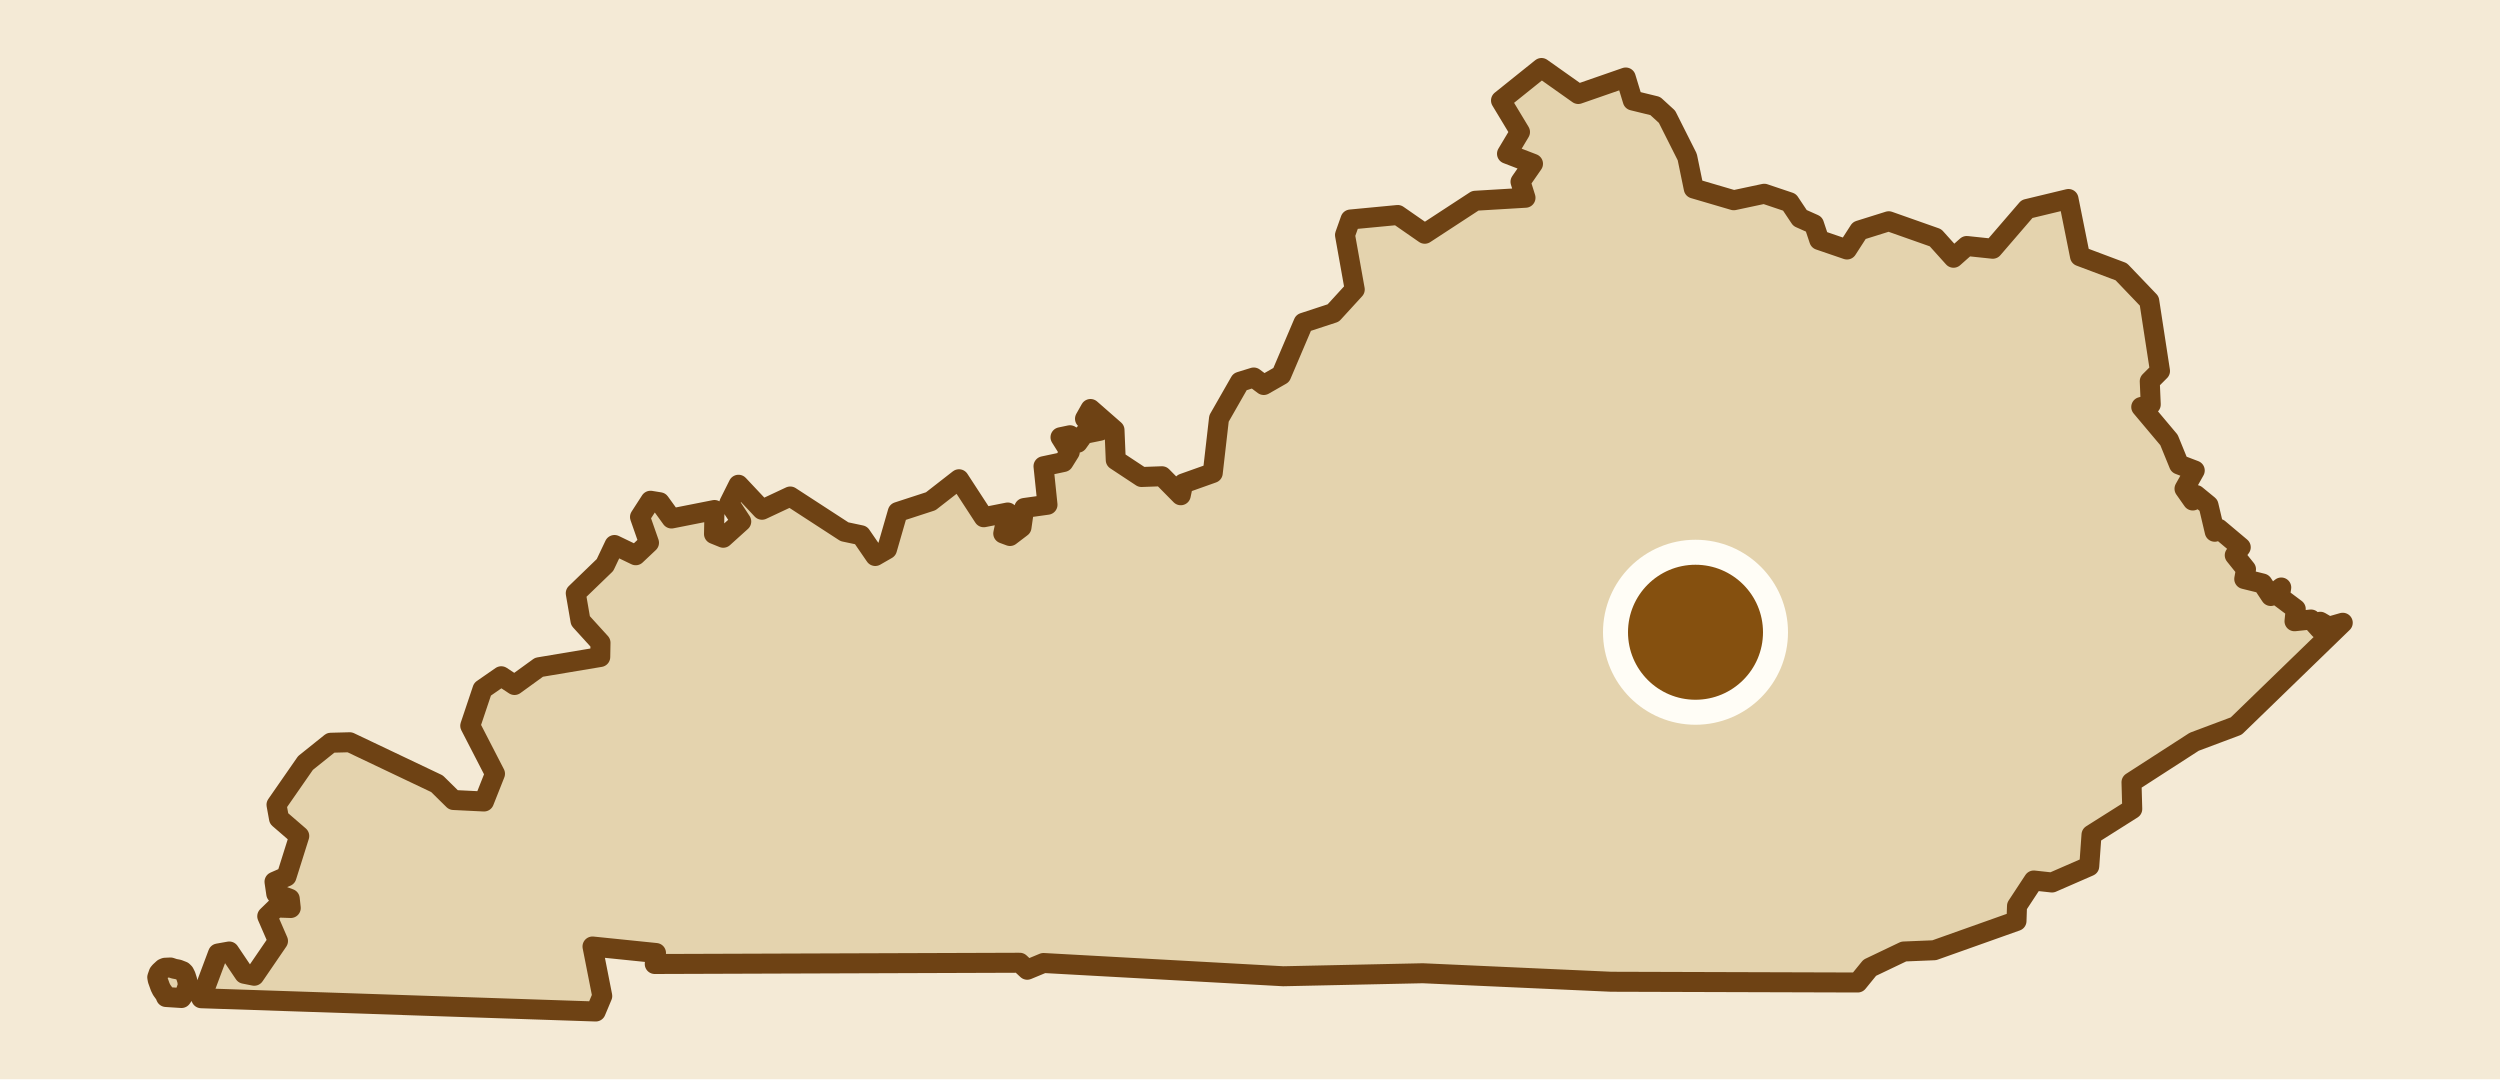
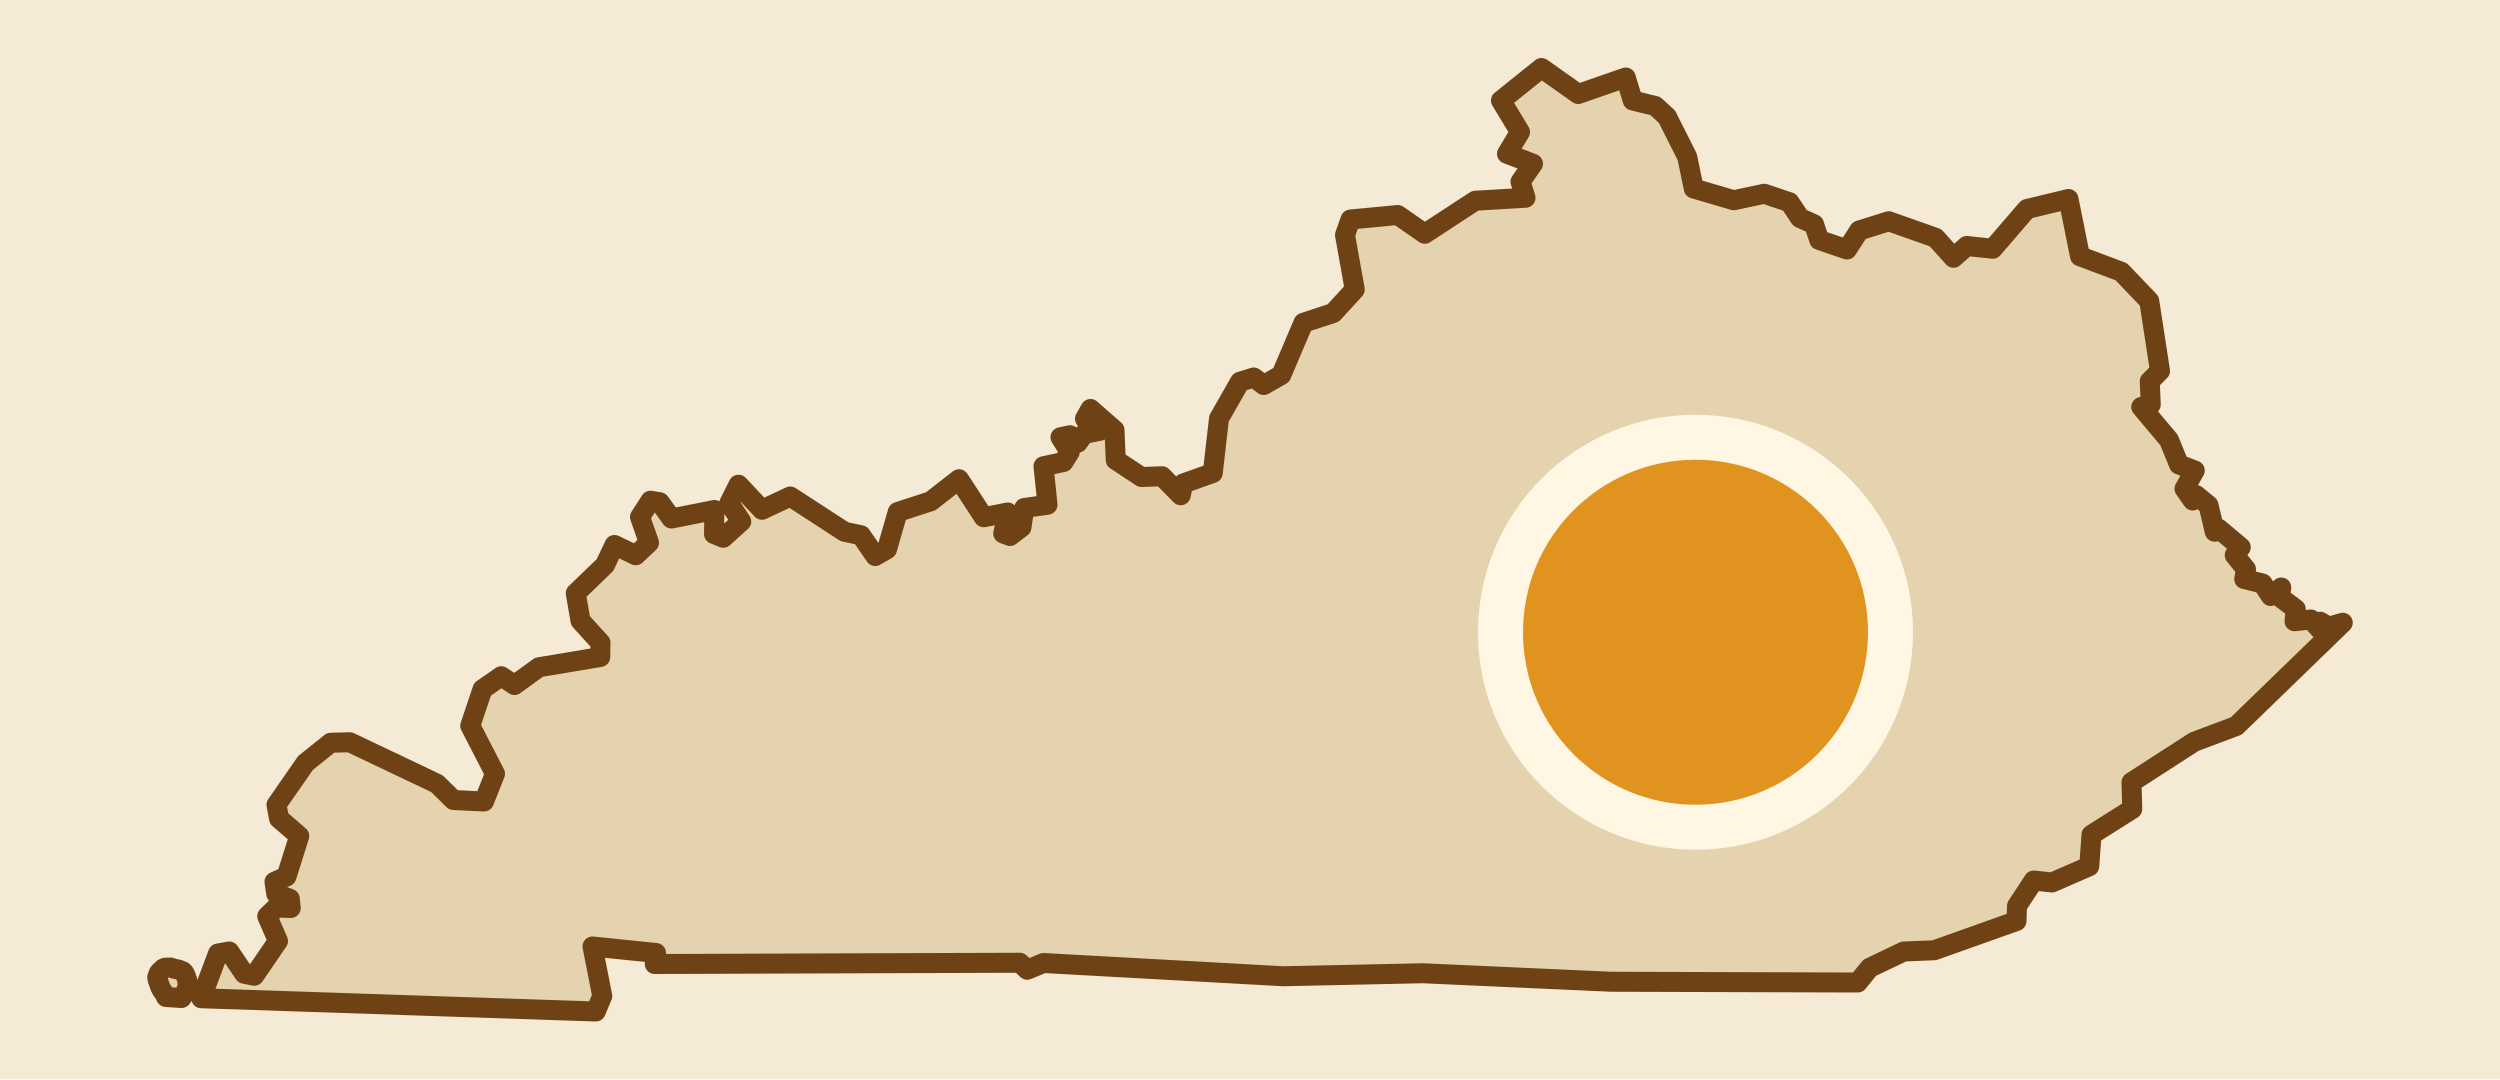
<svg xmlns="http://www.w3.org/2000/svg" viewBox="0 0 1000 431.7">
  <rect width="1000" height="431.7" fill="#f4ead6" />
  <path fill="#e4d3ae" stroke="#6e4214" stroke-width="8" stroke-linejoin="round" fill-rule="evenodd" d="M80.5 399.3L87.2 381.4L91.7 380.6L97.7 389.5L101.7 390.3L111.2 376.4L106.9 366.5L110.5 363.0L116.3 363.2L115.9 359.5L110.5 357.5L109.8 352.7L114.6 350.6L119.7 334.4L111.6 327.4L110.6 321.9L122.2 305.2L132.3 297.1L139.9 296.9L174.8 313.5L181.4 320.0L193.6 320.6L198.0 309.5L188.1 290.3L193.0 275.7L200.5 270.5L205.8 274.0L215.6 266.9L240.1 262.8L240.2 257.1L232.2 248.3L230.3 237.3L242.0 226.0L245.8 218.0L254.3 222.1L259.6 217.1L256.0 206.8L260.2 200.3L263.9 200.9L268.6 207.4L285.8 204.0L285.6 213.6L289.3 215.1L296.5 208.6L291.7 201.3L295.4 193.9L304.8 203.9L316.1 198.6L337.8 212.7L344.4 214.1L350.1 222.4L354.8 219.7L359.1 204.8L372.3 200.5L383.6 191.7L393.5 206.9L403.1 205.0L401.3 213.4L404.0 214.4L408.6 210.9L409.7 203.2L419.0 201.9L417.4 186.5L425.4 184.8L427.9 180.8L424.2 174.9L428.0 174.1L431.1 177.1L433.6 173.6L440.0 172.3L434.0 167.5L436.2 163.6L445.8 172.0L446.3 184.0L456.6 190.8L464.8 190.5L472.3 198.1L473.3 193.4L485.1 189.2L487.6 167.4L496.0 152.7L501.5 151.0L505.5 154.0L512.5 150.0L521.4 129.1L533.3 125.2L541.9 115.8L538.0 94.0L540.2 87.8L559.1 86.0L569.9 93.5L590.1 80.3L610.2 79.1L608.2 72.7L613.2 65.5L602.8 61.5L608.0 52.8L600.4 40.2L616.6 27.2L631.3 37.6L650.3 31.0L653.1 40.2L662.1 42.4L666.8 46.7L674.9 62.8L677.5 75.4L693.5 80.1L705.7 77.5L715.8 80.9L720.0 87.2L725.6 89.7L727.7 96.0L738.8 99.8L743.7 92.2L755.5 88.5L774.2 95.1L781.4 103.1L786.7 98.4L797.1 99.5L810.8 83.6L827.4 79.6L832.0 102.5L848.5 108.7L859.7 120.4L864.0 148.4L859.9 152.5L860.3 161.8L856.5 162.8L867.6 176.0L871.6 185.8L877.9 188.2L873.8 195.5L877.1 200.2L878.4 198.0L883.4 202.1L885.9 212.7L887.5 211.5L896.3 218.9L893.9 222.1L898.4 227.7L897.7 231.6L905.0 233.4L908.3 238.4L912.5 235.0L911.9 238.8L918.3 243.6L917.8 248.5L924.4 247.8L927.8 251.6L928.1 248.7L931.5 250.7L937.1 249.1L894.5 290.4L877.7 296.7L852.6 312.9L852.9 323.6L836.6 333.9L835.7 346.5L820.8 353.0L813.5 352.2L806.8 362.4L806.6 368.4L773.7 380.1L761.5 380.6L747.9 387.1L743.1 393.0L644.5 392.7L569.1 389.3L513.3 390.5L417.4 385.2L410.9 387.9L407.9 385.1L261.9 385.6L262.4 381.2L237.0 378.6L240.9 398.4L238.3 404.6L80.5 399.3ZM62.9 390.9L63.5 389.2L64.0 388.6L65.3 387.4L66.0 387.1L68.2 387.0L69.7 387.5L71.3 387.8L73.1 388.5L73.7 389.1L74.3 390.3L74.9 392.2L75.1 393.7L75.0 394.6L74.2 396.9L72.6 399.2L66.4 398.8L66.0 397.8L64.7 396.0L64.1 394.8L63.1 392.0L62.9 390.9Z" />
-   <circle cx="678.2" cy="252.9" r="32" fill="#85500f" stroke="#fffdf6" stroke-width="10" />
+   <circle cx="678.2" cy="252.9" r="78" fill="#e0941f" stroke="#fff6e4" stroke-width="18" />
</svg>
